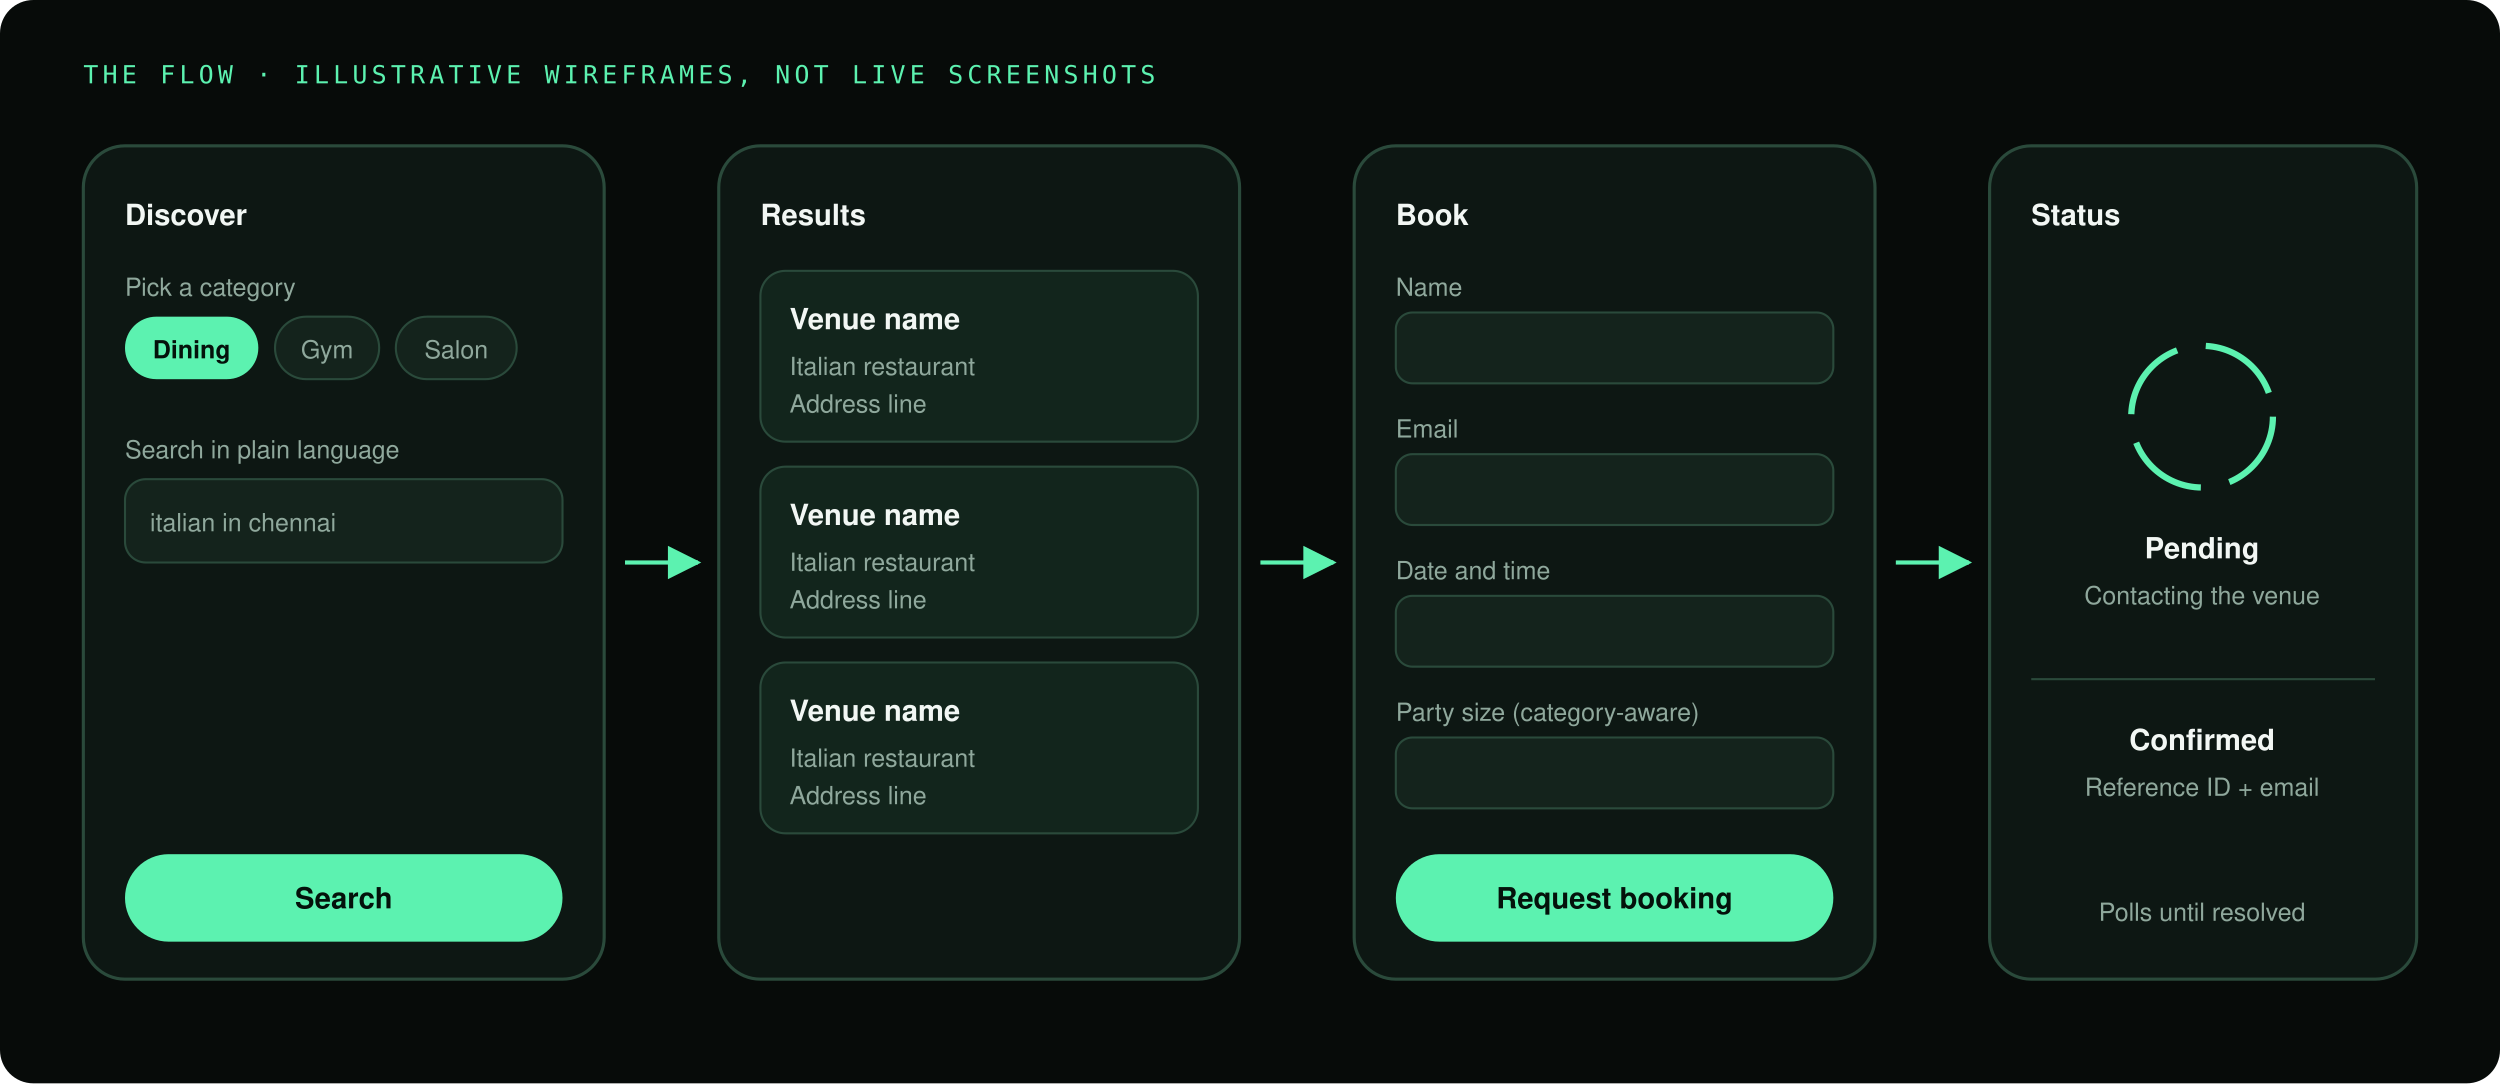
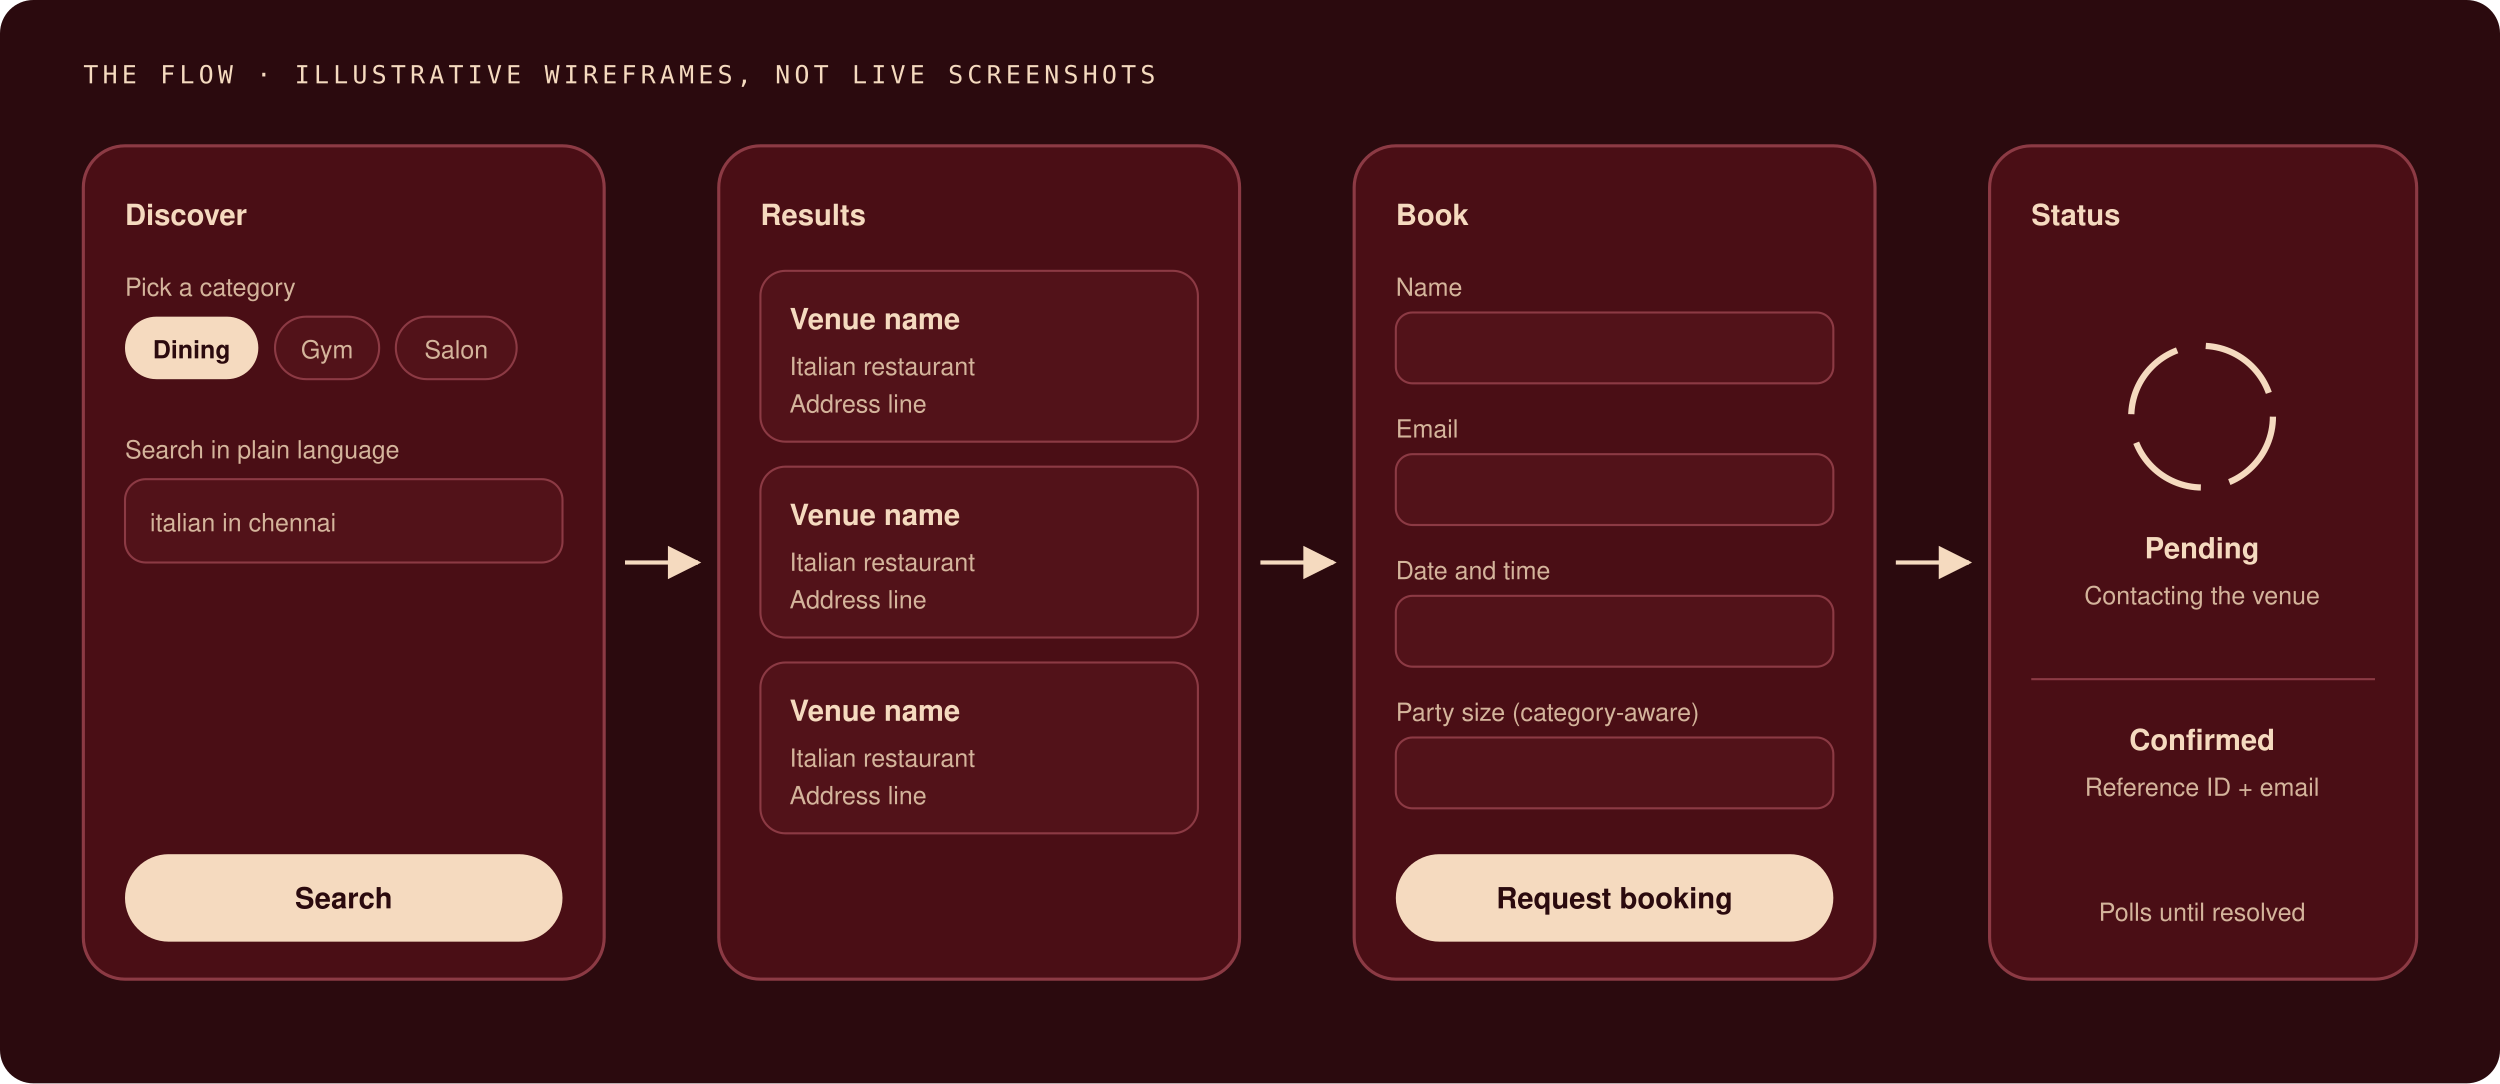
<svg xmlns="http://www.w3.org/2000/svg" viewBox="0 0 1200 520" width="1200" height="520" role="img" aria-label="Illustrative wireframes of the four screens">
  <defs>
    <marker id="a" viewBox="0 0 10 10" refX="9" refY="5" markerWidth="8" markerHeight="8" orient="auto">
-       <path d="M0 0L10 5L0 10z" fill="#5CF2B0" />
+       <path d="M0 0L10 5L0 10z" fill="#F5DABF" />
    </marker>
    <style>
      .f{font-family:'Segoe UI',Helvetica,Arial,sans-serif}
-       .t{fill:#F2F7F4;font-size:14px;font-weight:600}
-       .s{fill:#8FA89C;font-size:12px}
-       .n{font-family:'SF Mono',Menlo,Consolas,monospace;fill:#5CF2B0;font-size:12px;letter-spacing:2px}
-       .ph{fill:#0d1713;stroke:#2a4a3b;stroke-width:1.5}
-       .in{fill:#14231c;stroke:#2a4a3b}
-       .card{fill:#12251c;stroke:#2a4a3b}
-       .ar{stroke:#5CF2B0;stroke-width:2;fill:none;marker-end:url(#a)}
+       .t{fill:#F5DABF;font-size:14px;font-weight:600}
+       .s{fill:#d4b49b;font-size:12px}
+       .n{font-family:'SF Mono',Menlo,Consolas,monospace;fill:#F5DABF;font-size:12px;letter-spacing:2px}
+       .ph{fill:#4a0e15;stroke:#8c3a44;stroke-width:1.5}
+       .in{fill:#521219;stroke:#8c3a44}
+       .card{fill:#521219;stroke:#8c3a44}
+       .ar{stroke:#F5DABF;stroke-width:2;fill:none;marker-end:url(#a)}
    </style>
  </defs>
-   <rect width="1200" height="520" rx="16" fill="#070b09" />
+   <rect width="1200" height="520" rx="16" fill="#2b0a0e" />
  <text x="40" y="40" class="n">THE FLOW · ILLUSTRATIVE WIREFRAMES, NOT LIVE SCREENSHOTS</text>
  <g transform="translate(40,70)">
    <rect width="250" height="400" rx="20" class="ph" />
    <text x="20" y="38" class="f t">Discover</text>
    <g class="f s">
      <text x="20" y="72">Pick a category</text>
    </g>
-     <rect x="20" y="82" width="64" height="30" rx="15" fill="#5CF2B0" />
-     <text x="52" y="102" text-anchor="middle" class="f" font-size="12" font-weight="700" fill="#04120b">Dining</text>
+     <rect x="20" y="82" width="64" height="30" rx="15" fill="#F5DABF" />
+     <text x="52" y="102" text-anchor="middle" class="f" font-size="12" font-weight="700" fill="#2b0a0e">Dining</text>
    <rect x="92" y="82" width="50" height="30" rx="15" class="in" />
    <text x="117" y="102" text-anchor="middle" class="f s">Gym</text>
    <rect x="150" y="82" width="58" height="30" rx="15" class="in" />
    <text x="179" y="102" text-anchor="middle" class="f s">Salon</text>
    <text x="20" y="150" class="f s">Search in plain language</text>
    <rect x="20" y="160" width="210" height="40" rx="10" class="in" />
    <text x="32" y="185" class="f s">italian in chennai</text>
-     <rect x="20" y="340" width="210" height="42" rx="21" fill="#5CF2B0" />
-     <text x="125" y="366" text-anchor="middle" class="f" font-size="14" font-weight="700" fill="#04120b">Search</text>
+     <rect x="20" y="340" width="210" height="42" rx="21" fill="#F5DABF" />
+     <text x="125" y="366" text-anchor="middle" class="f" font-size="14" font-weight="700" fill="#2b0a0e">Search</text>
  </g>
  <path d="M300 270H335" class="ar" />
  <g transform="translate(345,70)">
    <rect width="250" height="400" rx="20" class="ph" />
    <text x="20" y="38" class="f t">Results</text>
    <rect x="20" y="60" width="210" height="82" rx="12" class="card" />
    <text x="34" y="88" class="f t">Venue name</text>
    <text x="34" y="110" class="f s">Italian restaurant</text>
    <text x="34" y="128" class="f s">Address line</text>
-     <rect x="20" y="154" width="210" height="82" rx="12" class="card" stroke="#5CF2B0" />
+     <rect x="20" y="154" width="210" height="82" rx="12" class="card" stroke="#F5DABF" />
    <text x="34" y="182" class="f t">Venue name</text>
    <text x="34" y="204" class="f s">Italian restaurant</text>
    <text x="34" y="222" class="f s">Address line</text>
    <rect x="20" y="248" width="210" height="82" rx="12" class="card" />
    <text x="34" y="276" class="f t">Venue name</text>
    <text x="34" y="298" class="f s">Italian restaurant</text>
    <text x="34" y="316" class="f s">Address line</text>
  </g>
  <path d="M605 270H640" class="ar" />
  <g transform="translate(650,70)">
    <rect width="250" height="400" rx="20" class="ph" />
    <text x="20" y="38" class="f t">Book</text>
    <text x="20" y="72" class="f s">Name</text>
    <rect x="20" y="80" width="210" height="34" rx="8" class="in" />
    <text x="20" y="140" class="f s">Email</text>
    <rect x="20" y="148" width="210" height="34" rx="8" class="in" />
    <text x="20" y="208" class="f s">Date and time</text>
    <rect x="20" y="216" width="210" height="34" rx="8" class="in" />
    <text x="20" y="276" class="f s">Party size (category-aware)</text>
    <rect x="20" y="284" width="210" height="34" rx="8" class="in" />
-     <rect x="20" y="340" width="210" height="42" rx="21" fill="#5CF2B0" />
-     <text x="125" y="366" text-anchor="middle" class="f" font-size="14" font-weight="700" fill="#04120b">Request booking</text>
+     <rect x="20" y="340" width="210" height="42" rx="21" fill="#F5DABF" />
+     <text x="125" y="366" text-anchor="middle" class="f" font-size="14" font-weight="700" fill="#2b0a0e">Request booking</text>
  </g>
  <path d="M910 270H945" class="ar" />
  <g transform="translate(955,70)">
    <rect width="205" height="400" rx="20" class="ph" />
    <text x="20" y="38" class="f t">Status</text>
-     <circle cx="102" cy="130" r="34" fill="none" stroke="#5CF2B0" stroke-width="3" stroke-dasharray="40 14" />
+     <circle cx="102" cy="130" r="34" fill="none" stroke="#F5DABF" stroke-width="3" stroke-dasharray="40 14" />
    <text x="102" y="198" text-anchor="middle" class="f t">Pending</text>
    <text x="102" y="220" text-anchor="middle" class="f s">Contacting the venue</text>
-     <line x1="20" y1="256" x2="185" y2="256" stroke="#2a4a3b" />
+     <line x1="20" y1="256" x2="185" y2="256" stroke="#8c3a44" />
    <text x="102" y="290" text-anchor="middle" class="f t">Confirmed</text>
    <text x="102" y="312" text-anchor="middle" class="f s">Reference ID + email</text>
    <text x="102" y="372" text-anchor="middle" class="f s">Polls until resolved</text>
  </g>
</svg>
